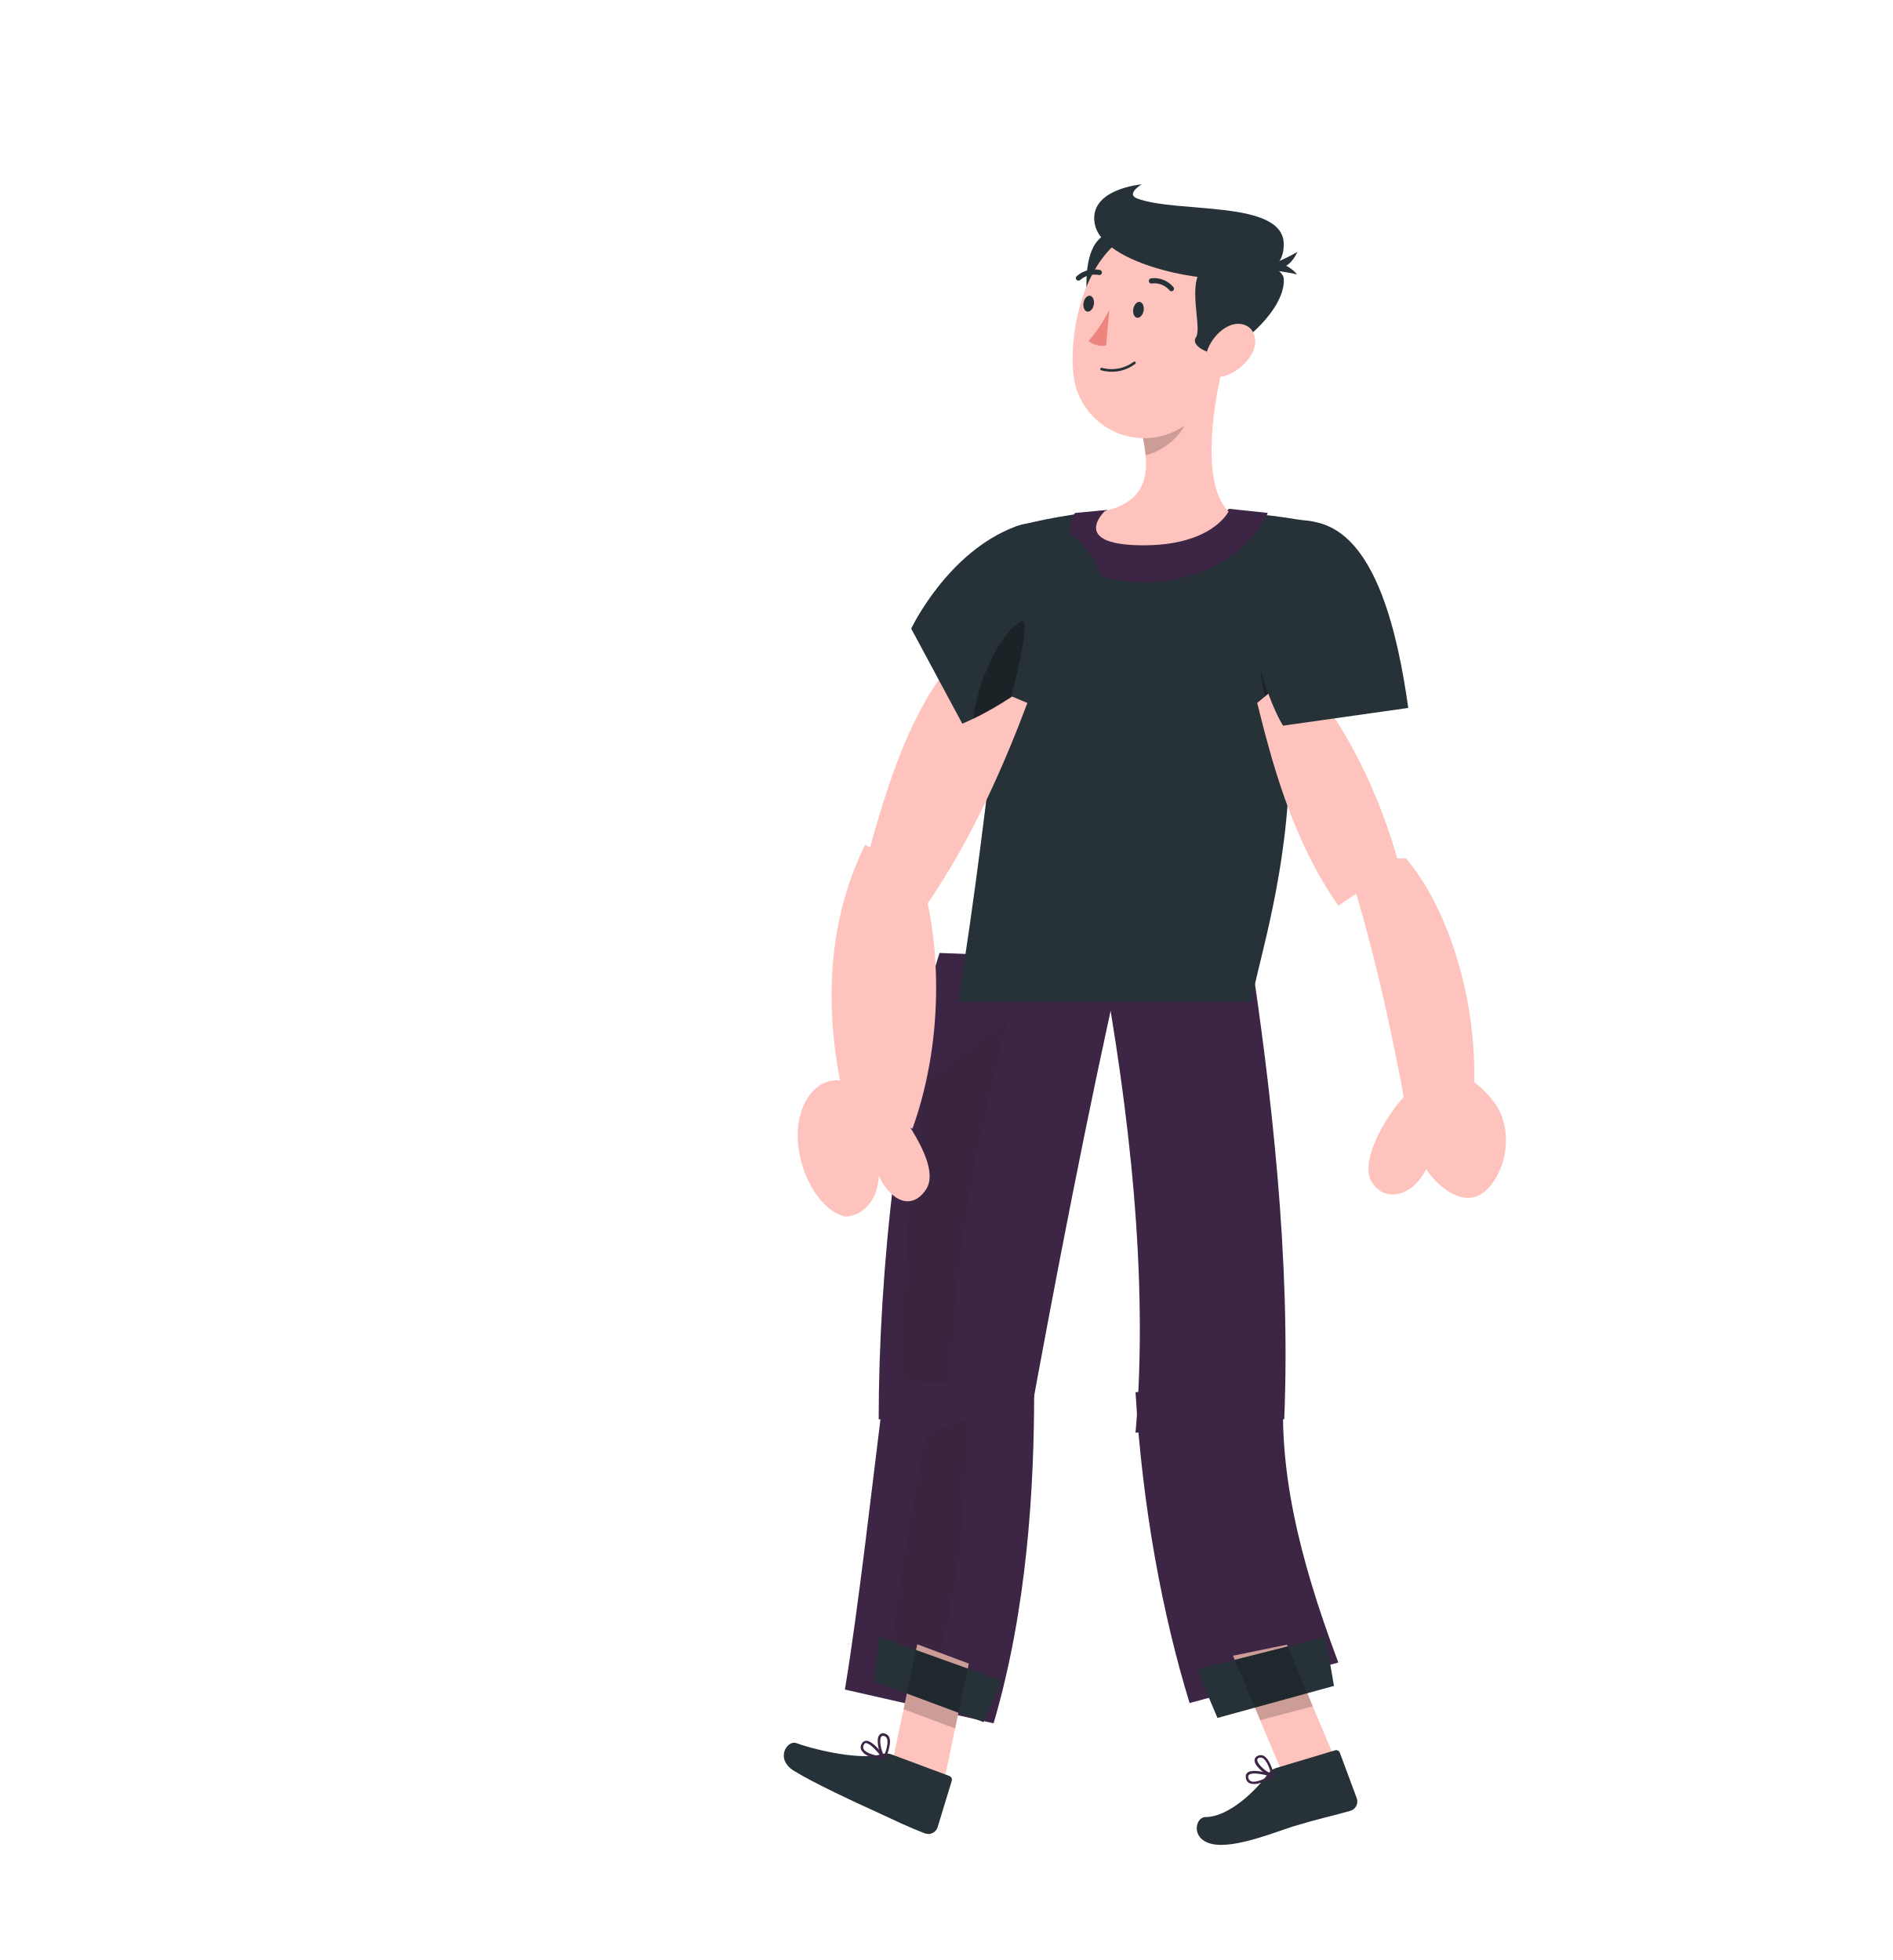
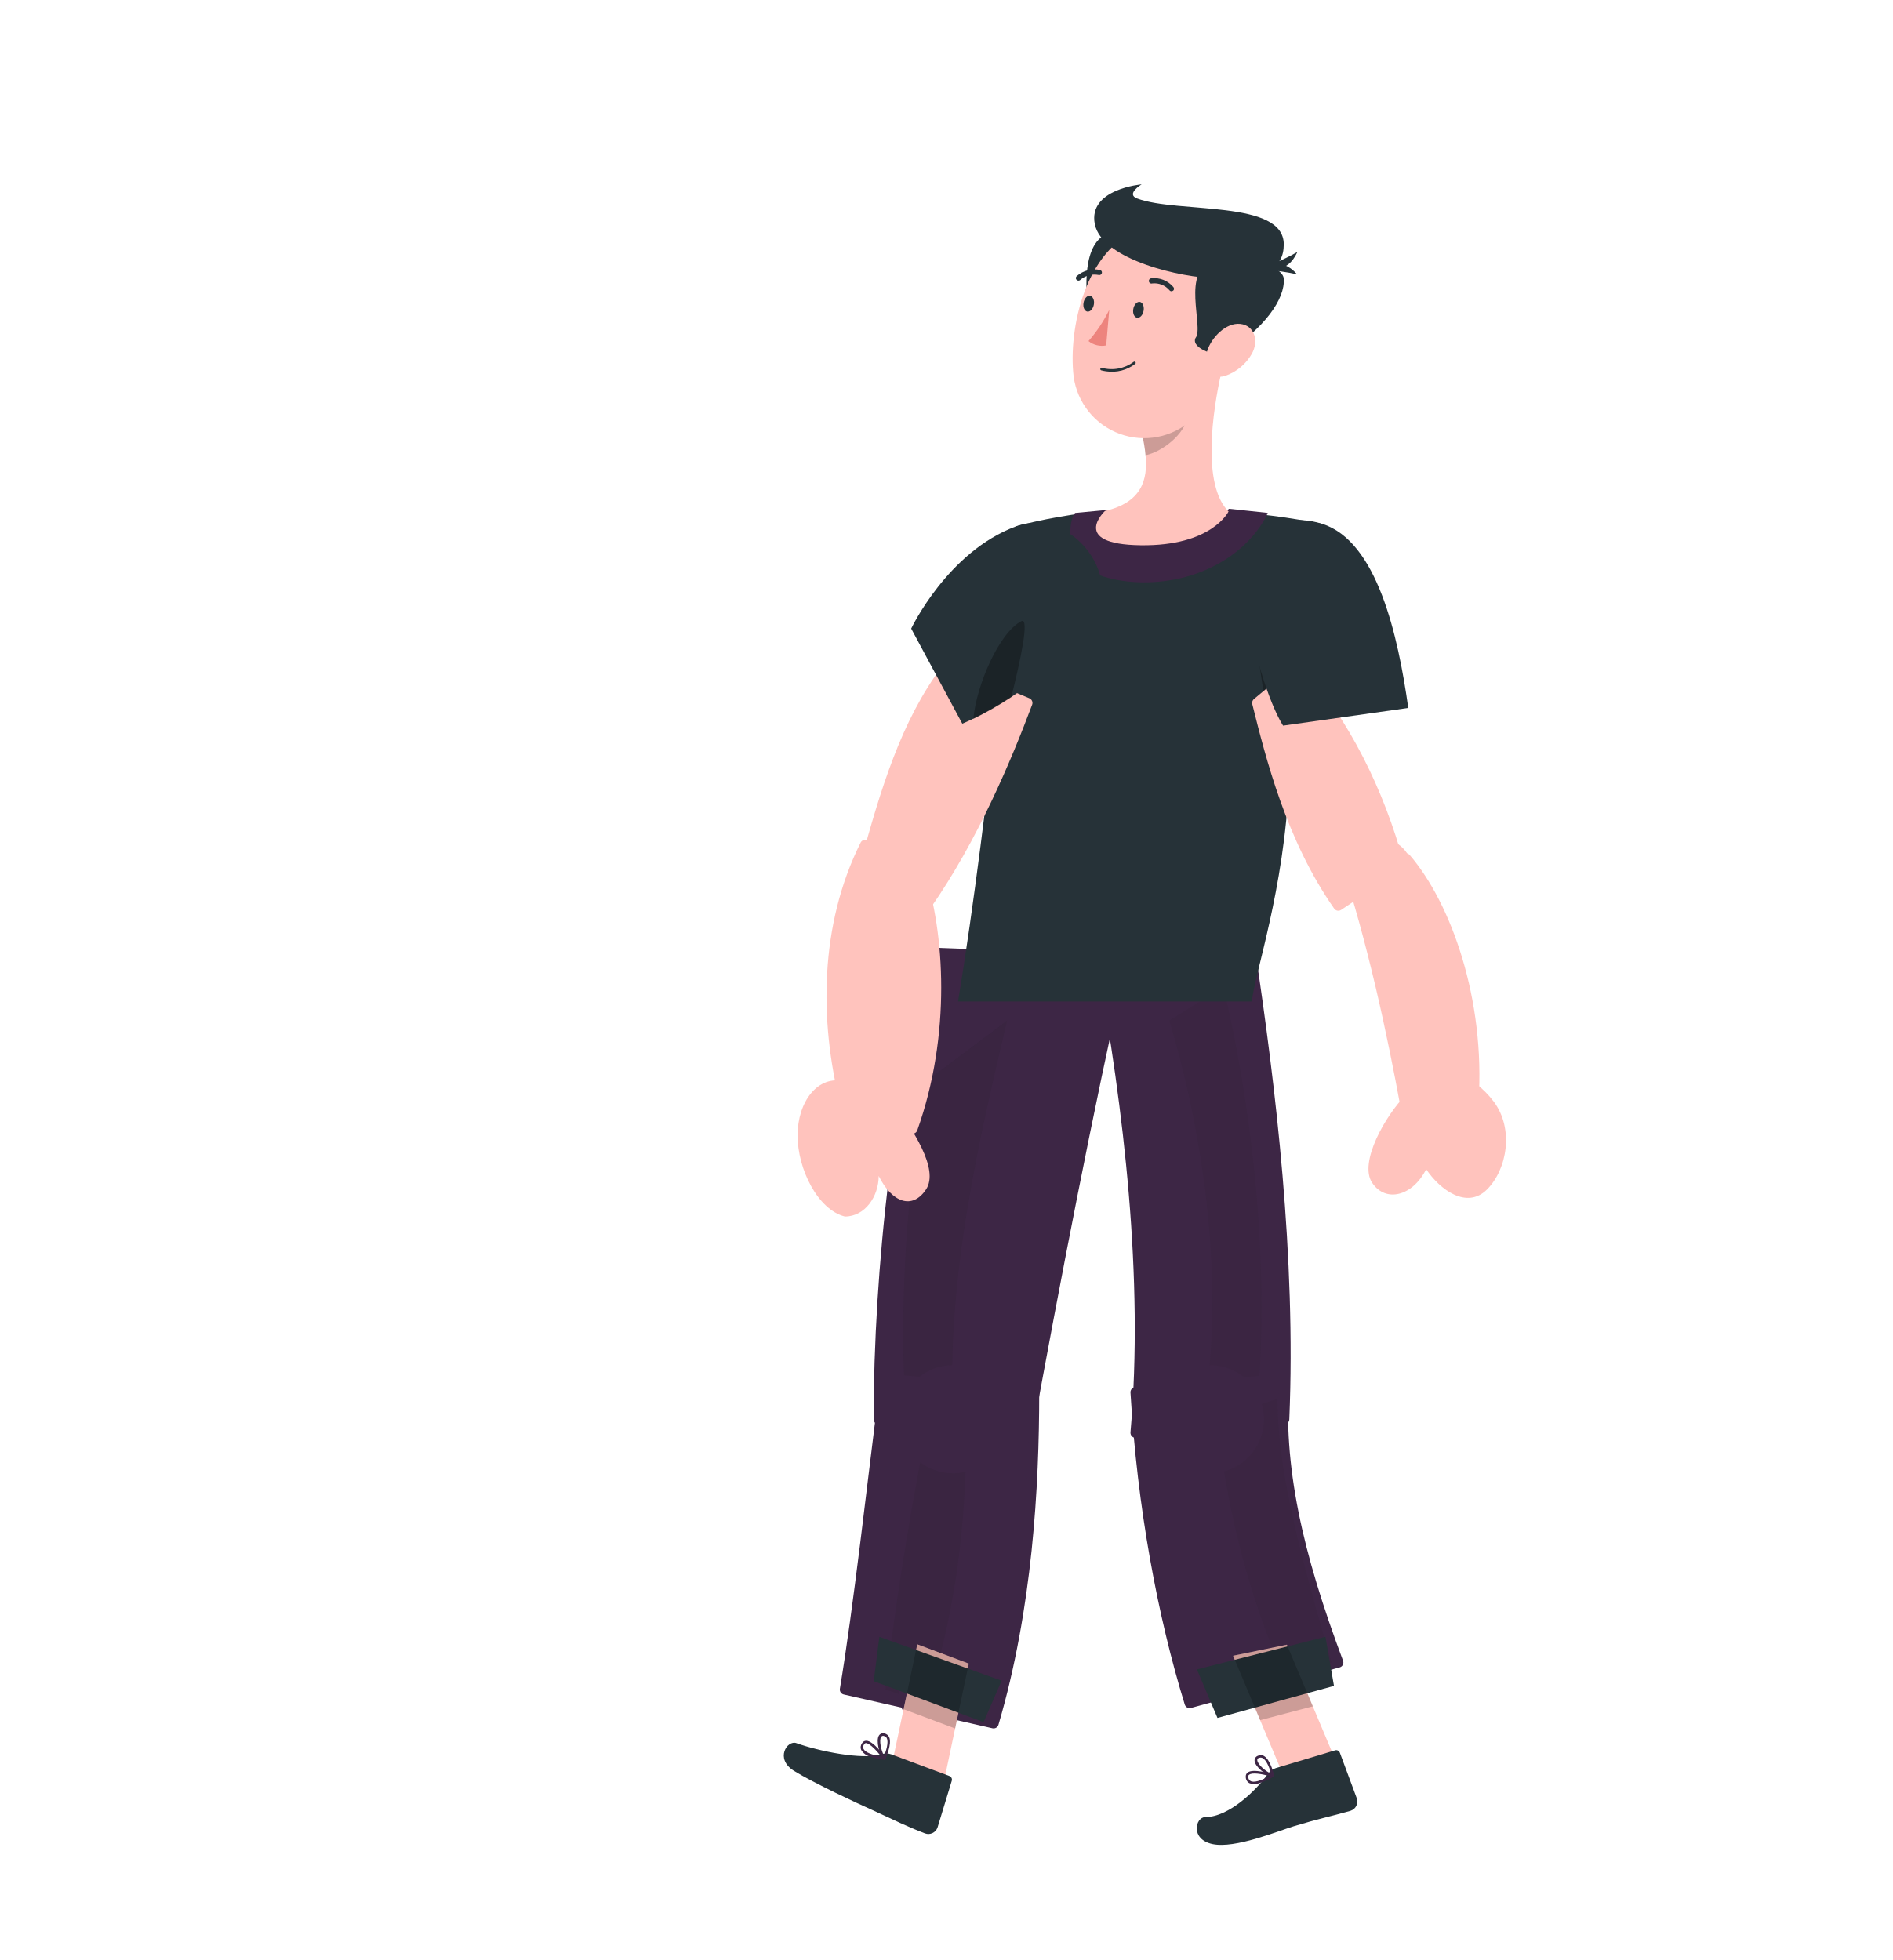
<svg xmlns="http://www.w3.org/2000/svg" width="920" height="953" viewBox="170 140 280 290" role="img" aria-labelledby="raka-title raka-desc">
  <style>
      .joint-guide { fill: #F2B134; stroke: #2A1F2D; stroke-width: 1.5; }
      #rig-guides { opacity: 0; pointer-events: none; }
    </style>
  <g id="raka-rig" data-rig="cutout-character" data-source="co-workers-rafiki-character-2">
-     <g id="rig-legs">
-       <g id="left-hip" data-joint="hip-left" data-pivot-x="316" data-pivot-y="286" transform="rotate(0 316 286)">
-         <path id="left-thigh" d="M309 281 C303 300 300 328 300 350 L322 352 C326 330 331 304 336 282 Z" fill="#3D2645" />
+     <g id="rig-legs" data-layer="10">
+       <g id="left-hip" data-joint="hip-left" data-pivot-x="316" data-pivot-y="286" transform="rotate(0 316 286)" data-parent="rig-legs" data-rotation-min="-25" data-rotation-max="25" data-layer="11">
+         <path id="left-thigh" d="M309 281 C303 300 300 328 300 350 L322 352 C326 330 331 304 336 282 Z" fill="#3D2645" stroke="#3D2645" stroke-width="1.5" stroke-linejoin="round" stroke-linecap="round" />
        <path id="left-thigh-shade" d="M307 300 C304 316 303 335 304 348 L311 349 C310 329 315 308 319 291 Z" fill="#2A1F2D" opacity="0.18" />
-         <g id="left-knee" data-joint="knee-left" data-pivot-x="311" data-pivot-y="350" transform="rotate(0 311 350)">
-           <path id="left-calf" d="M301 344 C299 360 297 378 295 390 L317 395 C322 378 323 360 323 346 Z" fill="#3D2645" />
+         <g id="left-knee" data-joint="knee-left" data-pivot-x="311" data-pivot-y="350" transform="rotate(0 311 350)" data-parent="left-hip" data-rotation-min="-95" data-rotation-max="95" data-layer="12">
+           <path id="left-calf" d="M301 344 C299 360 297 378 295 390 L317 395 C322 378 323 360 323 346 Z" fill="#3D2645" stroke="#3D2645" stroke-width="1.5" stroke-linejoin="round" stroke-linecap="round" />
          <path id="left-calf-shade" d="M307 352 C304 367 302 381 301 390 L307 392 C312 377 313 363 313 350 Z" fill="#2A1F2D" opacity="0.16" />
-           <g id="left-ankle" data-joint="ankle-left" data-pivot-x="307" data-pivot-y="391" transform="rotate(0 307 391)">
+           <circle id="left-knee-pad" cx="311" cy="350" r="8" fill="#3D2645" data-joint-pad="true" />
+           <g id="left-ankle" data-joint="ankle-left" data-pivot-x="307" data-pivot-y="391" transform="rotate(0 307 391)" data-parent="left-knee" data-rotation-min="-25" data-rotation-max="25" data-layer="13">
+             <circle id="left-ankle-pad" cx="307" cy="391" r="4" fill="#3D2645" data-joint-pad="true" />
            <g id="left-foot" transform="translate(60 0)" data-joint="foot-left">
              <polygon points="249.41 404.77 241.78 401.92 245.71 383.31 253.33 386.16 249.41 404.77" style="fill:#ffc3bd" id="left-sock" data-source-child="11" />
              <polygon points="255.52 394.82 239.26 388.76 240.1 382.2 258.19 388.69 255.52 394.82" style="fill:#263238" id="left-trouser-cuff" data-source-child="16" />
              <path d="M241.88,399.59l8.55,3.19a.58.58,0,0,1,.38.73l-2.11,6.92a1.44,1.44,0,0,1-1.84.86c-3-1.16-4.15-1.79-7.8-3.46-2.25-1-8.68-4-11.58-5.79s-1-4.62.35-4.11c3.29,1.19,9.78,2.52,12.56,1.64A2.3,2.3,0,0,1,241.88,399.59Z" style="fill:#263238" id="left-shoe" data-source-child="12" />
              <polygon points="253.33 386.16 245.7 383.32 243.69 392.91 251.31 395.76 253.33 386.16" style="opacity:0.2" id="left-shoe-shade" data-source-child="13" />
              <path d="M238.68,399.91a10.65,10.65,0,0,0,2.13.48.18.18,0,0,0,.19-.09.17.17,0,0,0,0-.2c-.18-.26-1.78-2.54-2.85-2.52a.68.68,0,0,0-.6.35,1,1,0,0,0-.14,1A2.21,2.21,0,0,0,238.68,399.91Zm1.74,0c-1.46-.23-2.45-.65-2.67-1.14a.66.66,0,0,1,.11-.68.3.3,0,0,1,.28-.17C238.72,398,239.75,399.06,240.42,400Z" style="fill:#3D2645" id="left-lace-a" data-source-child="17" />
              <path d="M240.77,400.38a.14.14,0,0,0,.09,0,.21.21,0,0,0,.15-.11c0-.09,1-2.21.54-3.24a1,1,0,0,0-.66-.53.73.73,0,0,0-.85.3c-.48.76.06,2.78.65,3.51A.16.16,0,0,0,240.77,400.38Zm.11-3.47a.51.51,0,0,1,.32.29c.3.62-.11,1.89-.4,2.61-.45-.81-.76-2.3-.44-2.8a.35.35,0,0,1,.44-.13Z" style="fill:#3D2645" id="left-lace-b" data-source-child="18" />
            </g>
          </g>
        </g>
      </g>
-       <g id="right-hip" data-joint="hip-right" data-pivot-x="349" data-pivot-y="286" transform="rotate(0 349 286)">
-         <path id="right-thigh" d="M333 282 C337 304 340 329 338 352 L360 350 C361 326 358 301 355 281 Z" fill="#3D2645" />
+       <g id="right-hip" data-joint="hip-right" data-pivot-x="349" data-pivot-y="286" transform="rotate(0 349 286)" data-parent="rig-legs" data-rotation-min="-25" data-rotation-max="25" data-layer="14">
+         <path id="right-thigh" d="M333 282 C337 304 340 329 338 352 L360 350 C361 326 358 301 355 281 Z" fill="#3D2645" stroke="#3D2645" stroke-width="1.5" stroke-linejoin="round" stroke-linecap="round" />
        <path id="right-thigh-shade" d="M343 291 C349 311 351 333 348 349 L356 348 C358 326 355 303 351 286 Z" fill="#2A1F2D" opacity="0.14" />
-         <g id="right-knee" data-joint="knee-right" data-pivot-x="349" data-pivot-y="350" transform="rotate(0 349 350)">
-           <path id="right-calf" d="M338 346 C339 363 342 379 346 392 L368 386 C362 370 359 357 360 344 Z" fill="#3D2645" />
+         <g id="right-knee" data-joint="knee-right" data-pivot-x="349" data-pivot-y="350" transform="rotate(0 349 350)" data-parent="right-hip" data-rotation-min="-95" data-rotation-max="95" data-layer="15">
+           <path id="right-calf" d="M338 346 C339 363 342 379 346 392 L368 386 C362 370 359 357 360 344 Z" fill="#3D2645" stroke="#3D2645" stroke-width="1.5" stroke-linejoin="round" stroke-linecap="round" />
          <path id="right-calf-shade" d="M350 350 C352 367 356 379 360 388 L367 386 C362 369 359 357 359 347 Z" fill="#2A1F2D" opacity="0.14" />
-           <g id="right-ankle" data-joint="ankle-right" data-pivot-x="359" data-pivot-y="390" transform="rotate(0 359 390)">
+           <circle id="right-knee-pad" cx="349" cy="350" r="8" fill="#3D2645" data-joint-pad="true" />
+           <g id="right-ankle" data-joint="ankle-right" data-pivot-x="359" data-pivot-y="390" transform="rotate(0 359 390)" data-parent="right-knee" data-rotation-min="-25" data-rotation-max="25" data-layer="16">
+             <circle id="right-ankle-pad" cx="359" cy="390" r="4" fill="#3D2645" data-joint-pad="true" />
            <g id="right-foot" transform="translate(48 0)" data-joint="foot-right">
              <polygon points="319.83 401.05 311.86 402.69 304.43 385 312.39 383.36 319.83 401.05" style="fill:#ffc3bd" id="right-sock" data-source-child="24" />
              <polygon points="319.36 389.46 302.12 394.2 299.08 387.02 318.1 382.19 319.36 389.46" style="fill:#263238" id="right-trouser-cuff" data-source-child="30" />
              <path d="M310.76,401.62,319.5,399a.57.57,0,0,1,.73.35l2.52,6.79a1.44,1.44,0,0,1-.94,1.8c-3.06.87-4.57,1.13-8.41,2.29-2.37.72-8.66,3.34-12,2.64s-2.55-4-1.07-4c3.5,0,7.56-4,9.23-6.36A2.34,2.34,0,0,1,310.76,401.62Z" style="fill:#263238" id="right-shoe" data-source-child="25" />
              <polygon points="312.39 383.36 304.43 385 308.44 394.53 316.23 392.48 312.39 383.36" style="opacity:0.2" id="right-shoe-shade" data-source-child="28" />
              <path d="M308.41,403.82a10.24,10.24,0,0,0,2-.91.19.19,0,0,0,.09-.18.18.18,0,0,0-.13-.16c-.3-.1-3-.94-3.8-.28a.71.71,0,0,0-.26.64,1.05,1.05,0,0,0,.52.92A2.24,2.24,0,0,0,308.41,403.82Zm1.41-1c-1.31.7-2.35,1-2.82.71a.66.66,0,0,1-.32-.61.29.29,0,0,1,.12-.31C307.25,402.23,308.74,402.5,309.82,402.8Z" style="fill:#3D2645" id="right-lace-a" data-source-child="26" />
              <path d="M310.36,402.93a.18.18,0,0,0,.07-.05.18.18,0,0,0,.06-.17c0-.1-.53-2.39-1.54-2.91a.94.94,0,0,0-.85,0,.73.73,0,0,0-.49.75c.08.9,1.73,2.17,2.65,2.4Zm-2-2.84a.57.57,0,0,1,.44.05c.6.3,1.05,1.57,1.26,2.31-.85-.36-2-1.36-2.05-2,0-.11,0-.25.27-.36Z" style="fill:#3D2645" id="right-lace-b" data-source-child="27" />
            </g>
          </g>
        </g>
      </g>
    </g>
-     <g id="upper-body" data-joint="torso" data-pivot-x="340" data-pivot-y="286" transform="rotate(0 340 286)">
-       <g id="torso" data-rig-part="torso">
+     <g id="upper-body" data-joint="torso" data-pivot-x="340" data-pivot-y="286" transform="rotate(0 340 286)" data-parent="raka-rig" data-rotation-min="-12" data-rotation-max="12" data-layer="20">
+       <g id="torso" data-rig-part="torso" data-layer="21">
        <path d="M311.74,288.18h43.48c.31-3.88,4.81-16.51,5.48-32.6A206.39,206.39,0,0,1,365,220.12l.6-2.62s-2.2-.45-5.36-.92c-2.62-.38-5.91-.77-9.13-.93a162.64,162.64,0,0,0-18.48,0c-2.84.27-5.62.74-7.83,1.17-2.83.57-4.5,1.05-4.5,1.05S316.45,259.67,311.74,288.18Z" style="fill:#263238" id="source-tshirt" data-source-child="31" />
        <path d="M360.7,255.59A206.38,206.38,0,0,1,365,220.12c-2.9-.25-7.87,0-8.7,4.73C355.44,229.89,355.37,241.67,360.7,255.59Z" style="opacity:0.3" id="source-tshirt-shade" data-source-child="32" />
        <path d="M351.44,215.58l.4-.31,5.72.61s-2.33,6.08-10.62,9-18.34.51-18.58-4,.72-5,.72-5l4.73-.44.3.51Z" style="fill:#3D2645" id="source-collar" data-source-child="35" />
      </g>
-       <g id="left-shoulder" data-joint="shoulder-left" data-pivot-x="316" data-pivot-y="238" transform="rotate(0 316 238)">
-         <path id="left-upper-arm" d="M310 239 C304 247 301 257 298 268 L307 274 C314 264 319 252 322 244 Z" fill="#FFC3BD" />
-         <g id="left-elbow" data-joint="elbow-left" data-pivot-x="302" data-pivot-y="269" transform="rotate(0 302 269)">
-           <path id="left-forearm" d="M298 265 C292 277 292 291 295 303 L305 307 C310 293 309 278 306 269 Z" fill="#FFC3BD" />
-           <g id="left-wrist" data-joint="wrist-left" data-pivot-x="300" data-pivot-y="304" transform="rotate(0 300 304)">
+       <g id="left-shoulder" data-joint="shoulder-left" data-pivot-x="316" data-pivot-y="238" transform="rotate(0 316 238)" data-parent="upper-body" data-rotation-min="-90" data-rotation-max="115" data-layer="30">
+         <circle id="left-shoulder-pad" cx="316" cy="238" r="4" fill="#FFC3BD" data-joint-pad="true" />
+         <path id="left-upper-arm" d="M310 239 C304 247 301 257 298 268 L307 274 C314 264 319 252 322 244 Z" fill="#FFC3BD" stroke="#FFC3BD" stroke-width="1.5" stroke-linejoin="round" stroke-linecap="round" />
+         <g id="left-elbow" data-joint="elbow-left" data-pivot-x="302" data-pivot-y="269" transform="rotate(0 302 269)" data-parent="left-shoulder" data-rotation-min="-115" data-rotation-max="120" data-layer="31">
+           <circle id="left-elbow-pad" cx="302" cy="269" r="5" fill="#FFC3BD" data-joint-pad="true" />
+           <path id="left-forearm" d="M298 265 C292 277 292 291 295 303 L305 307 C310 293 309 278 306 269 Z" fill="#FFC3BD" stroke="#FFC3BD" stroke-width="1.5" stroke-linejoin="round" stroke-linecap="round" />
+           <g id="left-wrist" data-joint="wrist-left" data-pivot-x="300" data-pivot-y="304" transform="rotate(0 300 304)" data-parent="left-elbow" data-rotation-min="-45" data-rotation-max="45" data-layer="32">
+             <circle id="left-wrist-pad" cx="300" cy="304" r="3" fill="#FFC3BD" data-joint-pad="true" />
            <path id="left-hand" d="M295 300 C291 299 288 303 288 308 C288 313 291 319 295 320 C298 320 300 317 300 314 C302 318 305 319 307 316 C309 313 305 307 302 303 L300 300 Z" fill="#FFC3BD" />
            <path id="left-thumb" d="M299 307 C296 304 293 304 291 306 C293 310 296 312 300 312 Z" fill="#FFC3BD" />
          </g>
        </g>
      </g>
-       <g id="right-shoulder" data-joint="shoulder-right" data-pivot-x="365" data-pivot-y="238" transform="rotate(0 365 238)">
-         <path id="right-upper-arm" d="M362 239 C369 247 374 257 377 268 L368 274 C361 264 358 252 356 244 Z" fill="#FFC3BD" />
-         <g id="right-elbow" data-joint="elbow-right" data-pivot-x="374" data-pivot-y="269" transform="rotate(0 374 269)">
-           <path id="right-forearm" d="M369 267 C373 279 376 293 378 304 L388 303 C389 288 384 274 378 267 Z" fill="#FFC3BD" />
-           <g id="right-wrist" data-joint="wrist-right" data-pivot-x="382" data-pivot-y="302" transform="rotate(0 382 302)">
+       <g id="right-shoulder" data-joint="shoulder-right" data-pivot-x="365" data-pivot-y="238" transform="rotate(0 365 238)" data-parent="upper-body" data-rotation-min="-115" data-rotation-max="90" data-layer="33">
+         <circle id="right-shoulder-pad" cx="365" cy="238" r="4" fill="#FFC3BD" data-joint-pad="true" />
+         <path id="right-upper-arm" d="M362 239 C369 247 374 257 377 268 L368 274 C361 264 358 252 356 244 Z" fill="#FFC3BD" stroke="#FFC3BD" stroke-width="1.5" stroke-linejoin="round" stroke-linecap="round" />
+         <g id="right-elbow" data-joint="elbow-right" data-pivot-x="374" data-pivot-y="269" transform="rotate(0 374 269)" data-parent="right-shoulder" data-rotation-min="-115" data-rotation-max="120" data-layer="34">
+           <circle id="right-elbow-pad" cx="374" cy="269" r="5" fill="#FFC3BD" data-joint-pad="true" />
+           <path id="right-forearm" d="M369 267 C373 279 376 293 378 304 L388 303 C389 288 384 274 378 267 Z" fill="#FFC3BD" stroke="#FFC3BD" stroke-width="1.5" stroke-linejoin="round" stroke-linecap="round" />
+           <g id="right-wrist" data-joint="wrist-right" data-pivot-x="382" data-pivot-y="302" transform="rotate(0 382 302)" data-parent="right-elbow" data-rotation-min="-45" data-rotation-max="45" data-layer="35">
+             <circle id="right-wrist-pad" cx="382" cy="302" r="3" fill="#FFC3BD" data-joint-pad="true" />
            <path id="right-hand" d="M378 298 C382 296 388 299 391 303 C394 307 393 313 390 316 C387 319 383 316 381 313 C379 317 375 318 373 315 C371 312 375 305 378 302 Z" fill="#FFC3BD" />
            <path id="right-thumb" d="M379 306 C382 302 386 302 389 305 C386 309 383 311 379 311 Z" fill="#FFC3BD" />
          </g>
        </g>
      </g>
-       <g id="source-sleeves" data-rig-part="sleeves">
+       <g id="source-sleeves" data-rig-part="sleeves" data-layer="40">
        <path d="M320.32,217.87C310.19,221.61,304.81,233,304.81,233l7.56,14.07c7.25-3.05,16.8-10.43,19.56-15.11C336.17,224.8,328.23,215,320.32,217.87Z" style="fill:#263238" id="source-left-sleeve" data-source-child="22" />
        <path d="M321.09,231.91c1.3-.69-.16,6-1.48,11.26a52.36,52.36,0,0,1-5.61,3.2C314.47,241.34,317.79,233.66,321.09,231.91Z" style="opacity:0.3" id="source-left-sleeve-shade" data-source-child="23" />
        <path d="M365.62,217.5c-7.91-2.5-13,3.82-10.79,14.8s5,15.06,5,15.06l18.52-2.62C376.84,234,373.73,220.06,365.62,217.5Z" style="fill:#263238" id="source-right-sleeve" data-source-child="34" />
      </g>
-       <g id="neck" data-rig-part="neck">
+       <g id="neck" data-rig-part="neck" data-layer="50">
        <path d="M350.73,194.93l-4.94,4.1-6.74,5.59a21.92,21.92,0,0,1,.43,2.72c.36,3.65-.58,7-6,8.25,0,0-5.29,4.94,5.28,5.08s13-5,13-5C347.81,211.73,349.36,200.88,350.73,194.93Z" style="fill:#ffc3bd" id="source-neck" data-source-child="36" />
        <path d="M339.05,204.62a21.92,21.92,0,0,1,.43,2.72c2.51-.5,5.87-3.18,6.22-5.75a12.11,12.11,0,0,0,.09-2.56Z" style="opacity:0.2" id="source-neck-shade" data-source-child="37" />
      </g>
-       <g id="head" data-joint="neck-head" data-pivot-x="344" data-pivot-y="205" transform="rotate(0 344 205)">
+       <g id="head" data-joint="neck-head" data-pivot-x="344" data-pivot-y="205" transform="rotate(0 344 205)" data-parent="upper-body" data-rotation-min="-25" data-rotation-max="25" data-layer="60">
        <path d="M334.2,188.06c-.82.55-2.75-1.72-3.35-3.39-.14-2-.89-10.14,4.33-10.38,4.19-.19,8.68,1.7,8.53,3.68C343.51,180.37,340.9,183.63,334.2,188.06Z" style="fill:#263238" id="source-head-38" data-source-child="38" />
        <path d="M352.77,186.36c-1.72,7.91-2.32,12.61-7,16.22a10.53,10.53,0,0,1-17-7.58c-.61-7.36,2.3-19.05,10.62-21.29A10.64,10.64,0,0,1,352.77,186.36Z" style="fill:#ffc3bd" id="source-head-39" data-source-child="39" />
        <path d="M351.2,192.33c-.83.53-5.08-.72-4.33-2.33,1.33-1.53-2.31-10.2,2.78-11.39,4.08-1,10.13.62,10.28,2.6C360.15,184.22,357.09,188.56,351.2,192.33Z" style="fill:#263238" id="source-head-40" data-source-child="40" />
        <path d="M349.7,181.13c-4.57,0-16.67-2.64-17.73-8-1-5.2,6.93-5.87,6.93-5.87s-2.39,1.44-.66,2.09c6,2.25,21.68.14,21.69,6.78C359.93,179.77,357.23,181.13,349.7,181.13Z" style="fill:#263238" id="source-head-41" data-source-child="41" />
        <path d="M357.21,179.93c.12-.29,2.13-2.21,4.7.65A27.53,27.53,0,0,0,357.21,179.93Z" style="fill:#263238" id="source-head-42" data-source-child="42" />
        <path d="M357.65,179.26c.19.24,2.68,1.49,4.3-2A28,28,0,0,1,357.65,179.26Z" style="fill:#263238" id="source-head-43" data-source-child="43" />
        <path d="M355.2,192.34a7.22,7.22,0,0,1-3.94,3.26c-2.16.7-3.33-1.67-2.63-3.79.64-1.9,2.75-4.13,4.87-3.9S356.27,190.44,355.2,192.34Z" style="fill:#ffc3bd" id="source-head-44" data-source-child="44" />
        <path d="M339.2,185.92c-.1.65-.52,1.13-.95,1.08s-.69-.62-.59-1.26.53-1.14.95-1.09S339.3,185.27,339.2,185.92Z" style="fill:#263238" id="source-head-45" data-source-child="45" />
        <path d="M331.84,185c-.1.65-.52,1.14-.95,1.09s-.69-.62-.59-1.27.53-1.13.95-1.08S331.94,184.4,331.84,185Z" style="fill:#263238" id="source-head-46" data-source-child="46" />
        <path d="M334.11,185.83a20.85,20.85,0,0,1-3.07,4.62,3.18,3.18,0,0,0,2.62.64Z" style="fill:#ed847e" id="source-head-47" data-source-child="47" />
        <path d="M333.67,194.93a5.67,5.67,0,0,0,4.29-1.11.19.19,0,0,0-.25-.29,5.44,5.44,0,0,1-4.69.88.18.18,0,0,0-.23.14.19.19,0,0,0,.13.23A5.53,5.53,0,0,0,333.67,194.93Z" style="fill:#263238" id="source-head-48" data-source-child="48" />
        <path d="M343.41,183.07a.56.56,0,0,0,.17-.09.38.38,0,0,0,0-.54,3.69,3.69,0,0,0-3.23-1.28.39.39,0,1,0,.13.76,2.93,2.93,0,0,1,2.53,1A.37.37,0,0,0,343.41,183.07Z" style="fill:#263238" id="source-head-49" data-source-child="49" />
        <path d="M329.45,181.49a.38.38,0,0,0,.35-.07,3.24,3.24,0,0,1,2.74-.75.38.38,0,1,0,.21-.74h0a4,4,0,0,0-3.44.9.37.37,0,0,0-.05.54A.39.39,0,0,0,329.45,181.49Z" style="fill:#263238" id="source-head-50" data-source-child="50" />
      </g>
    </g>
    <g id="rig-guides" data-role="joint-guides">
      <line id="bone-guide-1" x1="316" y1="238" x2="302" y2="269" stroke="#2A1F2D" stroke-width="2" stroke-dasharray="4 4" opacity="0.55" />
      <line id="bone-guide-2" x1="302" y1="269" x2="300" y2="304" stroke="#2A1F2D" stroke-width="2" stroke-dasharray="4 4" opacity="0.55" />
      <line id="bone-guide-3" x1="365" y1="238" x2="374" y2="269" stroke="#2A1F2D" stroke-width="2" stroke-dasharray="4 4" opacity="0.55" />
      <line id="bone-guide-4" x1="374" y1="269" x2="382" y2="302" stroke="#2A1F2D" stroke-width="2" stroke-dasharray="4 4" opacity="0.55" />
      <line id="bone-guide-5" x1="316" y1="286" x2="311" y2="350" stroke="#2A1F2D" stroke-width="2" stroke-dasharray="4 4" opacity="0.55" />
      <line id="bone-guide-6" x1="311" y1="350" x2="307" y2="391" stroke="#2A1F2D" stroke-width="2" stroke-dasharray="4 4" opacity="0.55" />
      <line id="bone-guide-7" x1="349" y1="286" x2="349" y2="350" stroke="#2A1F2D" stroke-width="2" stroke-dasharray="4 4" opacity="0.55" />
      <line id="bone-guide-8" x1="349" y1="350" x2="359" y2="390" stroke="#2A1F2D" stroke-width="2" stroke-dasharray="4 4" opacity="0.55" />
      <line id="bone-guide-9" x1="344" y1="205" x2="344" y2="238" stroke="#2A1F2D" stroke-width="2" stroke-dasharray="4 4" opacity="0.55" />
      <line id="bone-guide-10" x1="340" y1="286" x2="340" y2="217" stroke="#2A1F2D" stroke-width="2" stroke-dasharray="4 4" opacity="0.55" />
      <circle cx="316" cy="238" r="4" class="joint-guide" data-joint="L shoulder" />
      <circle cx="302" cy="269" r="4" class="joint-guide" data-joint="L elbow" />
      <circle cx="300" cy="304" r="4" class="joint-guide" data-joint="L wrist" />
      <circle cx="365" cy="238" r="4" class="joint-guide" data-joint="R shoulder" />
      <circle cx="374" cy="269" r="4" class="joint-guide" data-joint="R elbow" />
      <circle cx="382" cy="302" r="4" class="joint-guide" data-joint="R wrist" />
      <circle cx="316" cy="286" r="4" class="joint-guide" data-joint="L hip" />
      <circle cx="311" cy="350" r="4" class="joint-guide" data-joint="L knee" />
      <circle cx="307" cy="391" r="4" class="joint-guide" data-joint="L ankle" />
      <circle cx="349" cy="286" r="4" class="joint-guide" data-joint="R hip" />
      <circle cx="349" cy="350" r="4" class="joint-guide" data-joint="R knee" />
      <circle cx="359" cy="390" r="4" class="joint-guide" data-joint="R ankle" />
      <circle cx="344" cy="205" r="4" class="joint-guide" data-joint="neck" />
      <circle cx="340" cy="286" r="4" class="joint-guide" data-joint="torso" />
    </g>
  </g>
</svg>
